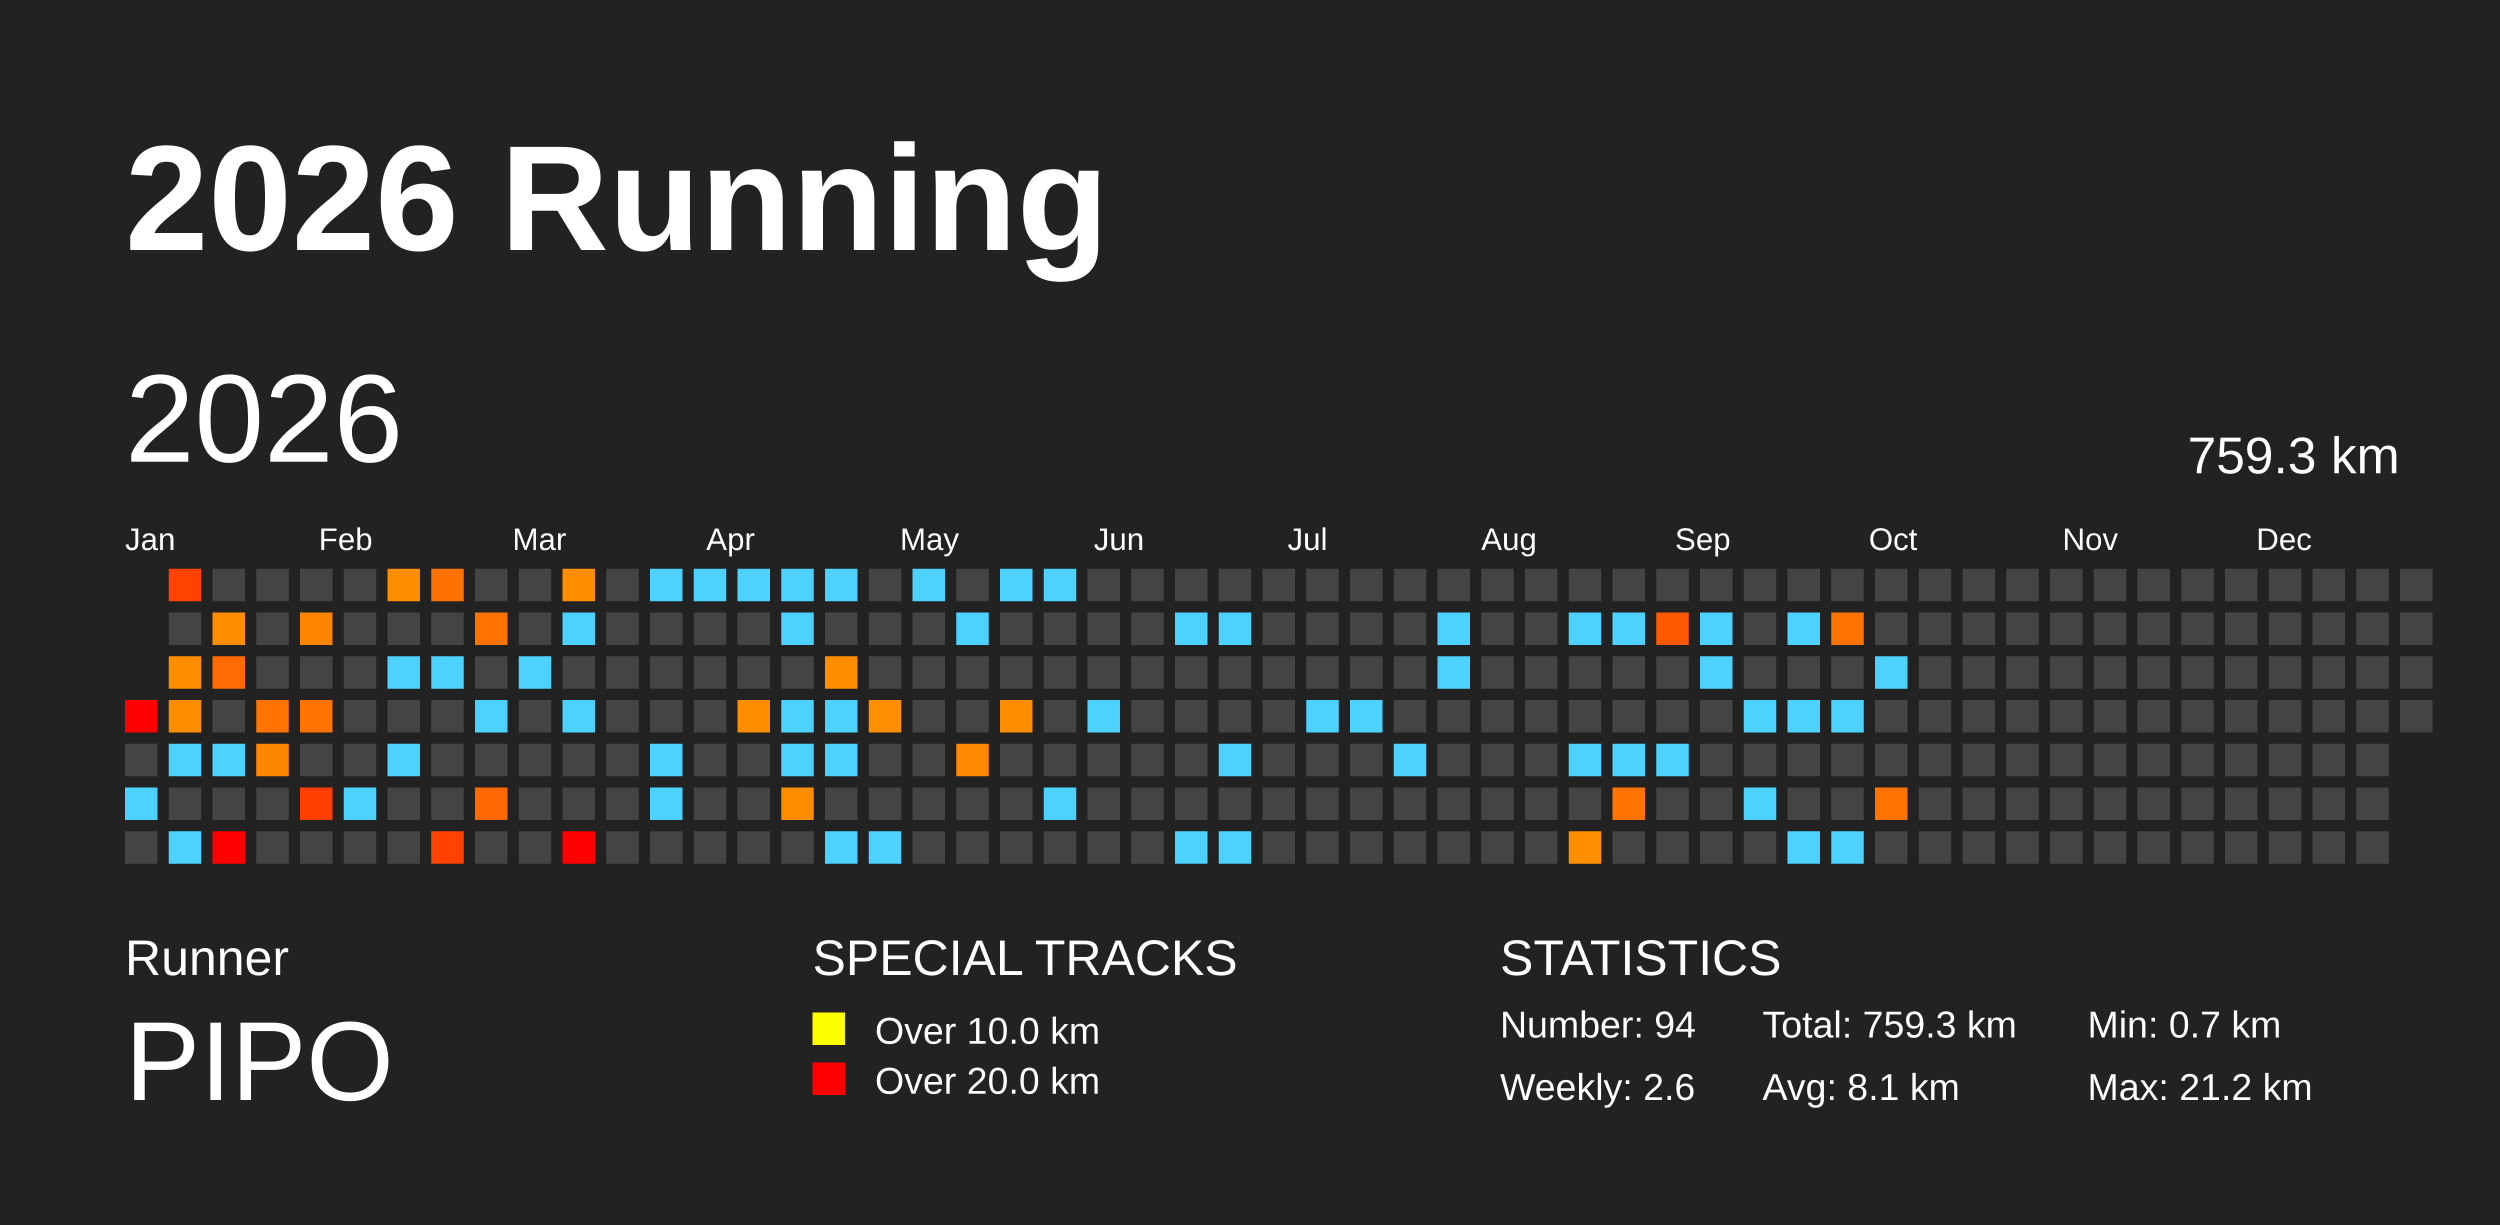
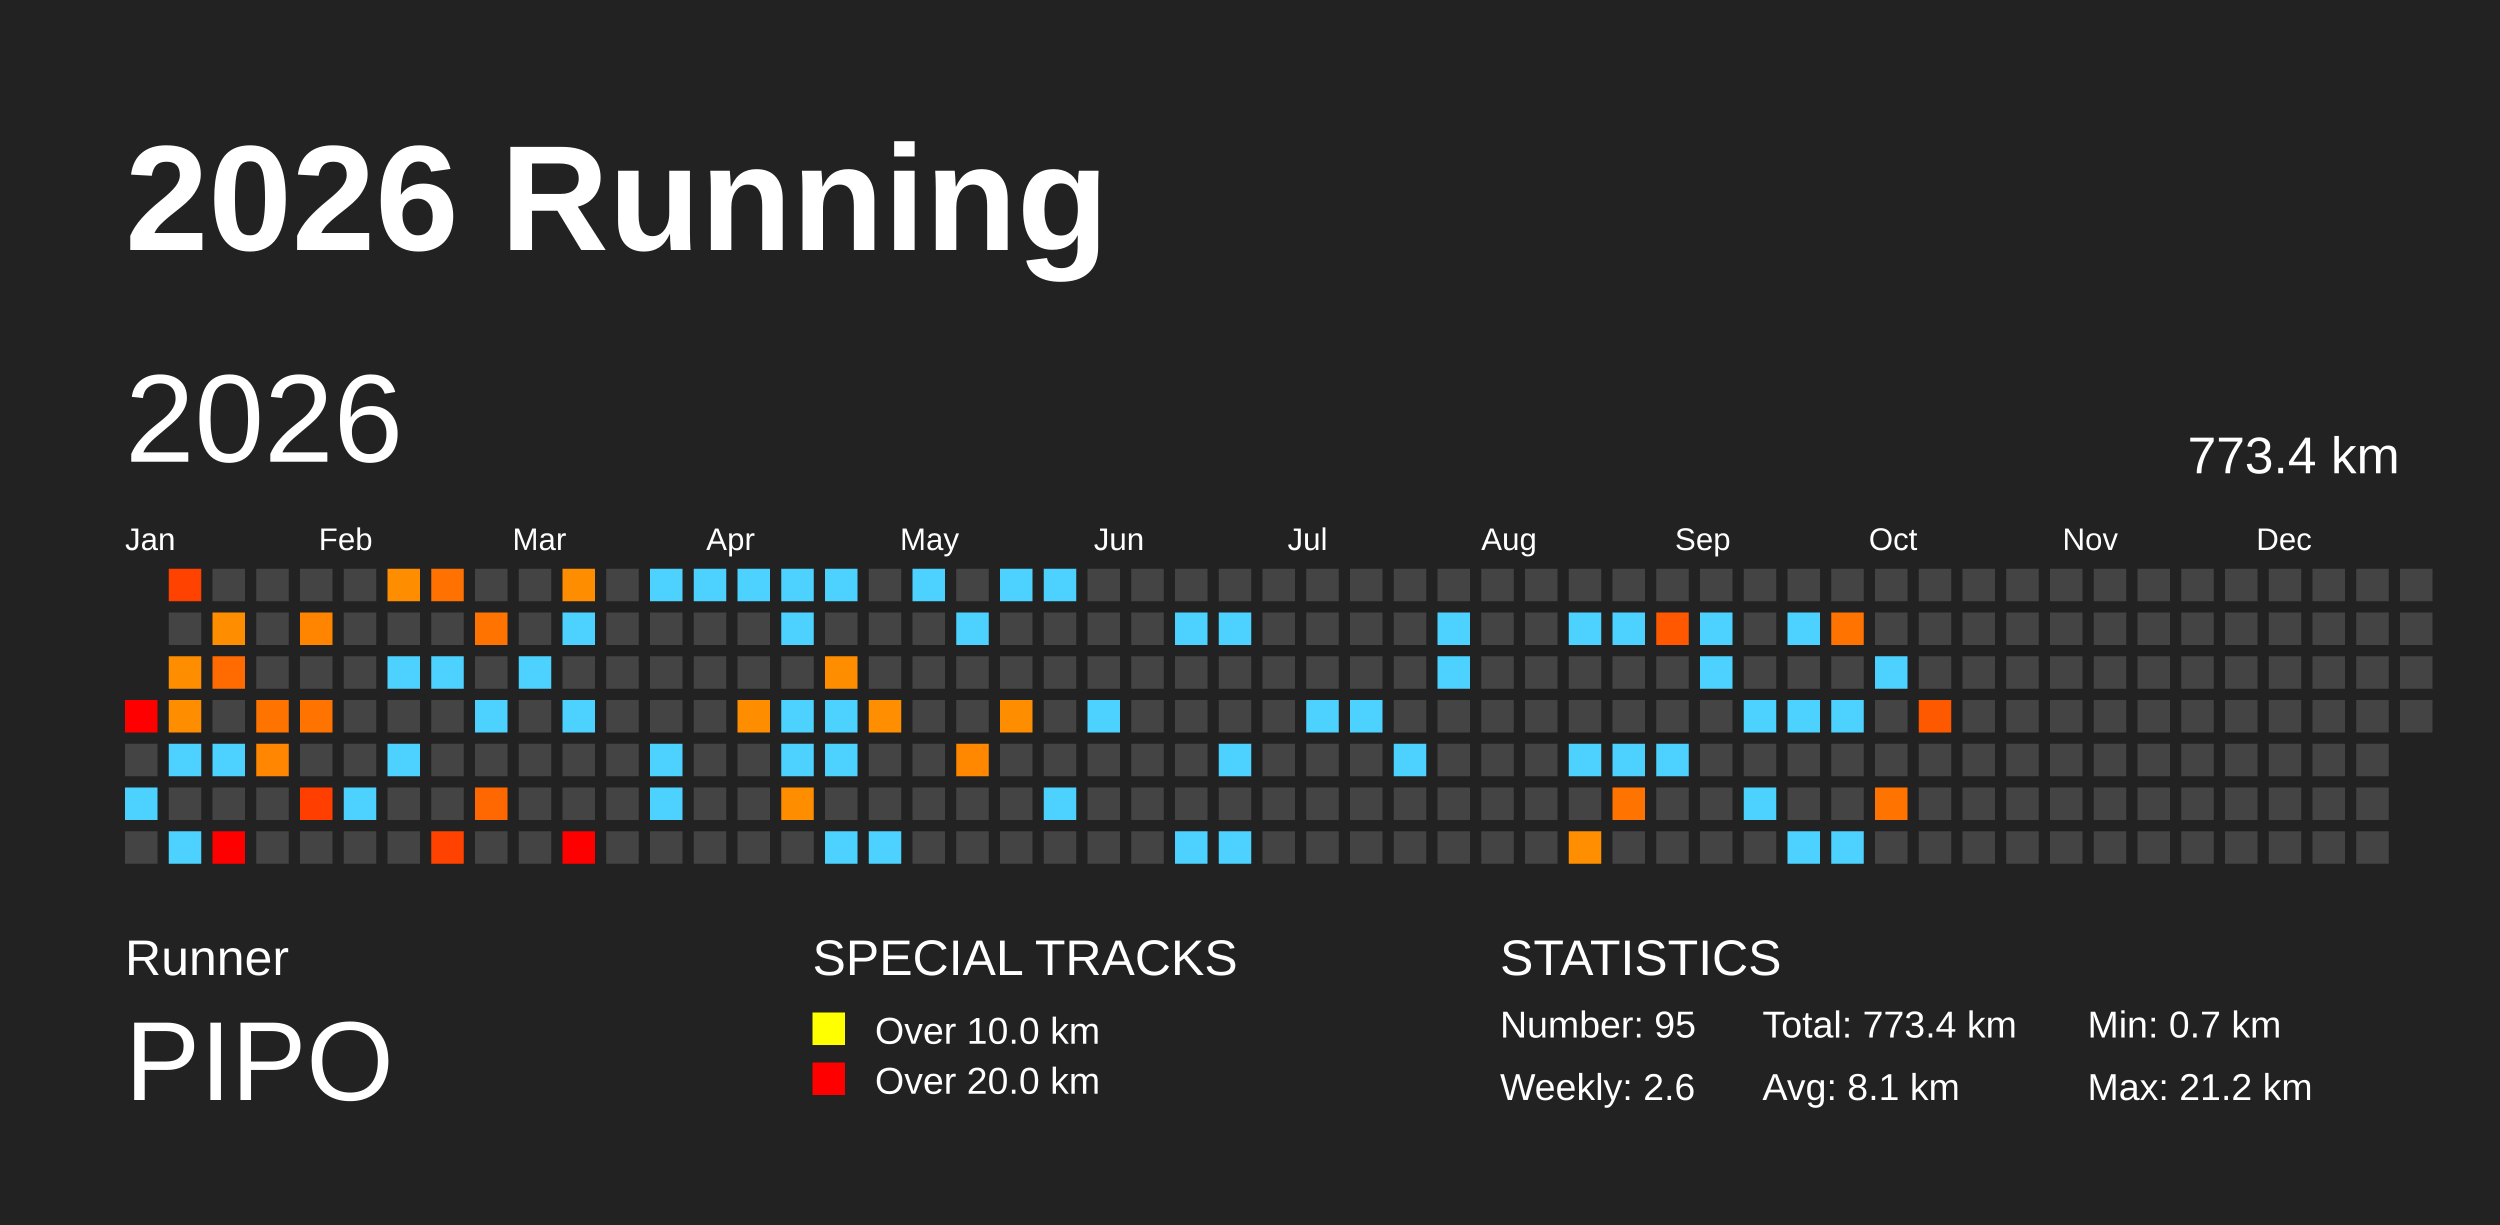
<svg xmlns="http://www.w3.org/2000/svg" baseProfile="full" height="98mm" version="1.1" viewBox="0,0,200,98" width="200mm">
  <defs />
  <rect fill="#222222" height="98" width="200" x="0" y="0" />
  <text fill="#FFFFFF" style="font-size:12px; font-family:Arial; font-weight:bold;" x="10" y="20">2026 Running</text>
  <text fill="#FFFFFF" style="font-size:4px; font-family:Arial" x="10" y="78">Runner</text>
  <text fill="#FFFFFF" style="font-size:9px; font-family:Arial" x="10" y="88">PIPO</text>
  <text fill="#FFFFFF" style="font-size:4px; font-family:Arial" x="65" y="78">SPECIAL TRACKS</text>
  <rect fill="yellow" height="2.6" width="2.6" x="65" y="81" />
  <text fill="#FFFFFF" style="font-size:3px; font-family:Arial" x="70" y="83.5">Over 10.0 km</text>
  <rect fill="red" height="2.6" width="2.6" x="65" y="85" />
  <text fill="#FFFFFF" style="font-size:3px; font-family:Arial" x="70" y="87.5">Over 20.0 km</text>
  <text fill="#FFFFFF" style="font-size:4px; font-family:Arial" x="120" y="78">STATISTICS</text>
-   <text fill="#FFFFFF" style="font-size:3px; font-family:Arial" x="120" y="83">Number: 94</text>
+   <text fill="#FFFFFF" style="font-size:3px; font-family:Arial" x="120" y="83">Number: 95</text>
  <text fill="#FFFFFF" style="font-size:3px; font-family:Arial" x="120" y="88">Weekly: 2.6</text>
-   <text fill="#FFFFFF" style="font-size:3px; font-family:Arial" x="141" y="83">Total: 759.3 km</text>
+   <text fill="#FFFFFF" style="font-size:3px; font-family:Arial" x="141" y="83">Total: 773.4 km</text>
  <text fill="#FFFFFF" style="font-size:3px; font-family:Arial" x="141" y="88">Avg: 8.1 km</text>
  <text fill="#FFFFFF" style="font-size:3px; font-family:Arial" x="167" y="83">Min: 0.7 km</text>
  <text fill="#FFFFFF" style="font-size:3px; font-family:Arial" x="167" y="88">Max: 21.2 km</text>
  <text dominant-baseline="hanging" fill="#FFFFFF" style="font-size:10.0px; font-family:Arial;" x="10" y="30">2026</text>
-   <text dominant-baseline="hanging" fill="#FFFFFF" style="font-size:4.125px; font-family:Arial;" x="175" y="35">759.3 km</text>
+   <text dominant-baseline="hanging" fill="#FFFFFF" style="font-size:4.125px; font-family:Arial;" x="175" y="35">773.4 km</text>
  <text fill="#FFFFFF" style="font-size:2.5px; font-family:Arial" x="10.0" y="44">Jan</text>
  <text fill="#FFFFFF" style="font-size:2.5px; font-family:Arial" x="25.5" y="44">Feb</text>
  <text fill="#FFFFFF" style="font-size:2.5px; font-family:Arial" x="41.0" y="44">Mar</text>
  <text fill="#FFFFFF" style="font-size:2.5px; font-family:Arial" x="56.5" y="44">Apr</text>
  <text fill="#FFFFFF" style="font-size:2.5px; font-family:Arial" x="72.0" y="44">May</text>
  <text fill="#FFFFFF" style="font-size:2.5px; font-family:Arial" x="87.5" y="44">Jun</text>
  <text fill="#FFFFFF" style="font-size:2.5px; font-family:Arial" x="103.0" y="44">Jul</text>
  <text fill="#FFFFFF" style="font-size:2.5px; font-family:Arial" x="118.5" y="44">Aug</text>
  <text fill="#FFFFFF" style="font-size:2.5px; font-family:Arial" x="134.0" y="44">Sep</text>
  <text fill="#FFFFFF" style="font-size:2.5px; font-family:Arial" x="149.5" y="44">Oct</text>
  <text fill="#FFFFFF" style="font-size:2.5px; font-family:Arial" x="165.0" y="44">Nov</text>
  <text fill="#FFFFFF" style="font-size:2.5px; font-family:Arial" x="180.5" y="44">Dec</text>
  <rect fill="red" height="2.6" width="2.6" x="10.0" y="56.0" />
  <rect fill="#444444" height="2.6" width="2.6" x="10.0" y="59.5" />
  <rect fill="#4dd2ff" height="2.6" width="2.6" x="10.0" y="63.0" />
  <rect fill="#444444" height="2.6" width="2.6" x="10.0" y="66.5" />
  <rect fill="#ff4200" height="2.6" width="2.6" x="13.5" y="45.5" />
  <rect fill="#444444" height="2.6" width="2.6" x="13.5" y="49.0" />
  <rect fill="#ff8d00" height="2.6" width="2.6" x="13.5" y="52.5" />
  <rect fill="#ff8d00" height="2.6" width="2.6" x="13.5" y="56.0" />
  <rect fill="#4dd2ff" height="2.6" width="2.6" x="13.5" y="59.5" />
  <rect fill="#444444" height="2.6" width="2.6" x="13.5" y="63.0" />
  <rect fill="#4dd2ff" height="2.6" width="2.6" x="13.5" y="66.5" />
  <rect fill="#444444" height="2.6" width="2.6" x="17.0" y="45.5" />
  <rect fill="#ff8d00" height="2.6" width="2.6" x="17.0" y="49.0" />
  <rect fill="#ff6b00" height="2.6" width="2.6" x="17.0" y="52.5" />
  <rect fill="#444444" height="2.6" width="2.6" x="17.0" y="56.0" />
  <rect fill="#4dd2ff" height="2.6" width="2.6" x="17.0" y="59.5" />
  <rect fill="#444444" height="2.6" width="2.6" x="17.0" y="63.0" />
  <rect fill="red" height="2.6" width="2.6" x="17.0" y="66.5" />
  <rect fill="#444444" height="2.6" width="2.6" x="20.5" y="45.5" />
  <rect fill="#444444" height="2.6" width="2.6" x="20.5" y="49.0" />
  <rect fill="#444444" height="2.6" width="2.6" x="20.5" y="52.5" />
  <rect fill="#ff7400" height="2.6" width="2.6" x="20.5" y="56.0" />
  <rect fill="#ff8600" height="2.6" width="2.6" x="20.5" y="59.5" />
  <rect fill="#444444" height="2.6" width="2.6" x="20.5" y="63.0" />
  <rect fill="#444444" height="2.6" width="2.6" x="20.5" y="66.5" />
  <rect fill="#444444" height="2.6" width="2.6" x="24.0" y="45.5" />
  <rect fill="#ff8400" height="2.6" width="2.6" x="24.0" y="49.0" />
  <rect fill="#444444" height="2.6" width="2.6" x="24.0" y="52.5" />
  <rect fill="#ff7400" height="2.6" width="2.6" x="24.0" y="56.0" />
  <rect fill="#444444" height="2.6" width="2.6" x="24.0" y="59.5" />
  <rect fill="#ff3e00" height="2.6" width="2.6" x="24.0" y="63.0" />
  <rect fill="#444444" height="2.6" width="2.6" x="24.0" y="66.5" />
  <rect fill="#444444" height="2.6" width="2.6" x="27.5" y="45.5" />
  <rect fill="#444444" height="2.6" width="2.6" x="27.5" y="49.0" />
  <rect fill="#444444" height="2.6" width="2.6" x="27.5" y="52.5" />
  <rect fill="#444444" height="2.6" width="2.6" x="27.5" y="56.0" />
  <rect fill="#444444" height="2.6" width="2.6" x="27.5" y="59.5" />
  <rect fill="#4dd2ff" height="2.6" width="2.6" x="27.5" y="63.0" />
  <rect fill="#444444" height="2.6" width="2.6" x="27.5" y="66.5" />
  <rect fill="#ff8d00" height="2.6" width="2.6" x="31.0" y="45.5" />
  <rect fill="#444444" height="2.6" width="2.6" x="31.0" y="49.0" />
  <rect fill="#4dd2ff" height="2.6" width="2.6" x="31.0" y="52.5" />
  <rect fill="#444444" height="2.6" width="2.6" x="31.0" y="56.0" />
  <rect fill="#4dd2ff" height="2.6" width="2.6" x="31.0" y="59.5" />
  <rect fill="#444444" height="2.6" width="2.6" x="31.0" y="63.0" />
  <rect fill="#444444" height="2.6" width="2.6" x="31.0" y="66.5" />
  <rect fill="#ff7100" height="2.6" width="2.6" x="34.5" y="45.5" />
  <rect fill="#444444" height="2.6" width="2.6" x="34.5" y="49.0" />
  <rect fill="#4dd2ff" height="2.6" width="2.6" x="34.5" y="52.5" />
  <rect fill="#444444" height="2.6" width="2.6" x="34.5" y="56.0" />
  <rect fill="#444444" height="2.6" width="2.6" x="34.5" y="59.5" />
  <rect fill="#444444" height="2.6" width="2.6" x="34.5" y="63.0" />
  <rect fill="#ff4200" height="2.6" width="2.6" x="34.5" y="66.5" />
  <rect fill="#444444" height="2.6" width="2.6" x="38.0" y="45.5" />
  <rect fill="#ff7400" height="2.6" width="2.6" x="38.0" y="49.0" />
  <rect fill="#444444" height="2.6" width="2.6" x="38.0" y="52.5" />
  <rect fill="#4dd2ff" height="2.6" width="2.6" x="38.0" y="56.0" />
  <rect fill="#444444" height="2.6" width="2.6" x="38.0" y="59.5" />
  <rect fill="#ff6800" height="2.6" width="2.6" x="38.0" y="63.0" />
  <rect fill="#444444" height="2.6" width="2.6" x="38.0" y="66.5" />
  <rect fill="#444444" height="2.6" width="2.6" x="41.5" y="45.5" />
  <rect fill="#444444" height="2.6" width="2.6" x="41.5" y="49.0" />
  <rect fill="#4dd2ff" height="2.6" width="2.6" x="41.5" y="52.5" />
  <rect fill="#444444" height="2.6" width="2.6" x="41.5" y="56.0" />
  <rect fill="#444444" height="2.6" width="2.6" x="41.5" y="59.5" />
  <rect fill="#444444" height="2.6" width="2.6" x="41.5" y="63.0" />
  <rect fill="#444444" height="2.6" width="2.6" x="41.5" y="66.5" />
  <rect fill="#ff8d00" height="2.6" width="2.6" x="45.0" y="45.5" />
  <rect fill="#4dd2ff" height="2.6" width="2.6" x="45.0" y="49.0" />
  <rect fill="#444444" height="2.6" width="2.6" x="45.0" y="52.5" />
  <rect fill="#4dd2ff" height="2.6" width="2.6" x="45.0" y="56.0" />
  <rect fill="#444444" height="2.6" width="2.6" x="45.0" y="59.5" />
  <rect fill="#444444" height="2.6" width="2.6" x="45.0" y="63.0" />
  <rect fill="red" height="2.6" width="2.6" x="45.0" y="66.5" />
  <rect fill="#444444" height="2.6" width="2.6" x="48.5" y="45.5" />
  <rect fill="#444444" height="2.6" width="2.6" x="48.5" y="49.0" />
  <rect fill="#444444" height="2.6" width="2.6" x="48.5" y="52.5" />
  <rect fill="#444444" height="2.6" width="2.6" x="48.5" y="56.0" />
  <rect fill="#444444" height="2.6" width="2.6" x="48.5" y="59.5" />
  <rect fill="#444444" height="2.6" width="2.6" x="48.5" y="63.0" />
  <rect fill="#444444" height="2.6" width="2.6" x="48.5" y="66.5" />
  <rect fill="#4dd2ff" height="2.6" width="2.6" x="52.0" y="45.5" />
  <rect fill="#444444" height="2.6" width="2.6" x="52.0" y="49.0" />
  <rect fill="#444444" height="2.6" width="2.6" x="52.0" y="52.5" />
  <rect fill="#444444" height="2.6" width="2.6" x="52.0" y="56.0" />
  <rect fill="#4dd2ff" height="2.6" width="2.6" x="52.0" y="59.5" />
  <rect fill="#4dd2ff" height="2.6" width="2.6" x="52.0" y="63.0" />
  <rect fill="#444444" height="2.6" width="2.6" x="52.0" y="66.5" />
  <rect fill="#4dd2ff" height="2.6" width="2.6" x="55.5" y="45.5" />
  <rect fill="#444444" height="2.6" width="2.6" x="55.5" y="49.0" />
  <rect fill="#444444" height="2.6" width="2.6" x="55.5" y="52.5" />
  <rect fill="#444444" height="2.6" width="2.6" x="55.5" y="56.0" />
  <rect fill="#444444" height="2.6" width="2.6" x="55.5" y="59.5" />
  <rect fill="#444444" height="2.6" width="2.6" x="55.5" y="63.0" />
  <rect fill="#444444" height="2.6" width="2.6" x="55.5" y="66.5" />
  <rect fill="#4dd2ff" height="2.6" width="2.6" x="59.0" y="45.5" />
  <rect fill="#444444" height="2.6" width="2.6" x="59.0" y="49.0" />
  <rect fill="#444444" height="2.6" width="2.6" x="59.0" y="52.5" />
  <rect fill="#ff8d00" height="2.6" width="2.6" x="59.0" y="56.0" />
  <rect fill="#444444" height="2.6" width="2.6" x="59.0" y="59.5" />
  <rect fill="#444444" height="2.6" width="2.6" x="59.0" y="63.0" />
  <rect fill="#444444" height="2.6" width="2.6" x="59.0" y="66.5" />
  <rect fill="#4dd2ff" height="2.6" width="2.6" x="62.5" y="45.5" />
  <rect fill="#4dd2ff" height="2.6" width="2.6" x="62.5" y="49.0" />
  <rect fill="#444444" height="2.6" width="2.6" x="62.5" y="52.5" />
  <rect fill="#4dd2ff" height="2.6" width="2.6" x="62.5" y="56.0" />
  <rect fill="#4dd2ff" height="2.6" width="2.6" x="62.5" y="59.5" />
  <rect fill="#ff8d00" height="2.6" width="2.6" x="62.5" y="63.0" />
  <rect fill="#444444" height="2.6" width="2.6" x="62.5" y="66.5" />
  <rect fill="#4dd2ff" height="2.6" width="2.6" x="66.0" y="45.5" />
  <rect fill="#444444" height="2.6" width="2.6" x="66.0" y="49.0" />
  <rect fill="#ff8d00" height="2.6" width="2.6" x="66.0" y="52.5" />
  <rect fill="#4dd2ff" height="2.6" width="2.6" x="66.0" y="56.0" />
  <rect fill="#4dd2ff" height="2.6" width="2.6" x="66.0" y="59.5" />
  <rect fill="#444444" height="2.6" width="2.6" x="66.0" y="63.0" />
  <rect fill="#4dd2ff" height="2.6" width="2.6" x="66.0" y="66.5" />
  <rect fill="#444444" height="2.6" width="2.6" x="69.5" y="45.5" />
  <rect fill="#444444" height="2.6" width="2.6" x="69.5" y="49.0" />
  <rect fill="#444444" height="2.6" width="2.6" x="69.5" y="52.5" />
  <rect fill="#ff8e00" height="2.6" width="2.6" x="69.5" y="56.0" />
  <rect fill="#444444" height="2.6" width="2.6" x="69.5" y="59.5" />
  <rect fill="#444444" height="2.6" width="2.6" x="69.5" y="63.0" />
  <rect fill="#4dd2ff" height="2.6" width="2.6" x="69.5" y="66.5" />
  <rect fill="#4dd2ff" height="2.6" width="2.6" x="73.0" y="45.5" />
  <rect fill="#444444" height="2.6" width="2.6" x="73.0" y="49.0" />
  <rect fill="#444444" height="2.6" width="2.6" x="73.0" y="52.5" />
  <rect fill="#444444" height="2.6" width="2.6" x="73.0" y="56.0" />
  <rect fill="#444444" height="2.6" width="2.6" x="73.0" y="59.5" />
  <rect fill="#444444" height="2.6" width="2.6" x="73.0" y="63.0" />
  <rect fill="#444444" height="2.6" width="2.6" x="73.0" y="66.5" />
  <rect fill="#444444" height="2.6" width="2.6" x="76.5" y="45.5" />
  <rect fill="#4dd2ff" height="2.6" width="2.6" x="76.5" y="49.0" />
  <rect fill="#444444" height="2.6" width="2.6" x="76.5" y="52.5" />
  <rect fill="#444444" height="2.6" width="2.6" x="76.5" y="56.0" />
  <rect fill="#ff8800" height="2.6" width="2.6" x="76.5" y="59.5" />
  <rect fill="#444444" height="2.6" width="2.6" x="76.5" y="63.0" />
  <rect fill="#444444" height="2.6" width="2.6" x="76.5" y="66.5" />
  <rect fill="#4dd2ff" height="2.6" width="2.6" x="80.0" y="45.5" />
  <rect fill="#444444" height="2.6" width="2.6" x="80.0" y="49.0" />
  <rect fill="#444444" height="2.6" width="2.6" x="80.0" y="52.5" />
  <rect fill="#ff8d00" height="2.6" width="2.6" x="80.0" y="56.0" />
  <rect fill="#444444" height="2.6" width="2.6" x="80.0" y="59.5" />
  <rect fill="#444444" height="2.6" width="2.6" x="80.0" y="63.0" />
  <rect fill="#444444" height="2.6" width="2.6" x="80.0" y="66.5" />
  <rect fill="#4dd2ff" height="2.6" width="2.6" x="83.5" y="45.5" />
  <rect fill="#444444" height="2.6" width="2.6" x="83.5" y="49.0" />
  <rect fill="#444444" height="2.6" width="2.6" x="83.5" y="52.5" />
  <rect fill="#444444" height="2.6" width="2.6" x="83.5" y="56.0" />
  <rect fill="#444444" height="2.6" width="2.6" x="83.5" y="59.5" />
  <rect fill="#4dd2ff" height="2.6" width="2.6" x="83.5" y="63.0" />
  <rect fill="#444444" height="2.6" width="2.6" x="83.5" y="66.5" />
  <rect fill="#444444" height="2.6" width="2.6" x="87.0" y="45.5" />
  <rect fill="#444444" height="2.6" width="2.6" x="87.0" y="49.0" />
  <rect fill="#444444" height="2.6" width="2.6" x="87.0" y="52.5" />
  <rect fill="#4dd2ff" height="2.6" width="2.6" x="87.0" y="56.0" />
  <rect fill="#444444" height="2.6" width="2.6" x="87.0" y="59.5" />
  <rect fill="#444444" height="2.6" width="2.6" x="87.0" y="63.0" />
  <rect fill="#444444" height="2.6" width="2.6" x="87.0" y="66.5" />
  <rect fill="#444444" height="2.6" width="2.6" x="90.5" y="45.5" />
  <rect fill="#444444" height="2.6" width="2.6" x="90.5" y="49.0" />
  <rect fill="#444444" height="2.6" width="2.6" x="90.5" y="52.5" />
  <rect fill="#444444" height="2.6" width="2.6" x="90.5" y="56.0" />
  <rect fill="#444444" height="2.6" width="2.6" x="90.5" y="59.5" />
  <rect fill="#444444" height="2.6" width="2.6" x="90.5" y="63.0" />
  <rect fill="#444444" height="2.6" width="2.6" x="90.5" y="66.5" />
  <rect fill="#444444" height="2.6" width="2.6" x="94.0" y="45.5" />
  <rect fill="#4dd2ff" height="2.6" width="2.6" x="94.0" y="49.0" />
  <rect fill="#444444" height="2.6" width="2.6" x="94.0" y="52.5" />
  <rect fill="#444444" height="2.6" width="2.6" x="94.0" y="56.0" />
  <rect fill="#444444" height="2.6" width="2.6" x="94.0" y="59.5" />
  <rect fill="#444444" height="2.6" width="2.6" x="94.0" y="63.0" />
  <rect fill="#4dd2ff" height="2.6" width="2.6" x="94.0" y="66.5" />
  <rect fill="#444444" height="2.6" width="2.6" x="97.5" y="45.5" />
  <rect fill="#4dd2ff" height="2.6" width="2.6" x="97.5" y="49.0" />
  <rect fill="#444444" height="2.6" width="2.6" x="97.5" y="52.5" />
  <rect fill="#444444" height="2.6" width="2.6" x="97.5" y="56.0" />
  <rect fill="#4dd2ff" height="2.6" width="2.6" x="97.5" y="59.5" />
  <rect fill="#444444" height="2.6" width="2.6" x="97.5" y="63.0" />
  <rect fill="#4dd2ff" height="2.6" width="2.6" x="97.5" y="66.5" />
  <rect fill="#444444" height="2.6" width="2.6" x="101.0" y="45.5" />
  <rect fill="#444444" height="2.6" width="2.6" x="101.0" y="49.0" />
  <rect fill="#444444" height="2.6" width="2.6" x="101.0" y="52.5" />
  <rect fill="#444444" height="2.6" width="2.6" x="101.0" y="56.0" />
  <rect fill="#444444" height="2.6" width="2.6" x="101.0" y="59.5" />
  <rect fill="#444444" height="2.6" width="2.6" x="101.0" y="63.0" />
  <rect fill="#444444" height="2.6" width="2.6" x="101.0" y="66.5" />
  <rect fill="#444444" height="2.6" width="2.6" x="104.5" y="45.5" />
  <rect fill="#444444" height="2.6" width="2.6" x="104.5" y="49.0" />
  <rect fill="#444444" height="2.6" width="2.6" x="104.5" y="52.5" />
  <rect fill="#4dd2ff" height="2.6" width="2.6" x="104.5" y="56.0" />
  <rect fill="#444444" height="2.6" width="2.6" x="104.5" y="59.5" />
  <rect fill="#444444" height="2.6" width="2.6" x="104.5" y="63.0" />
  <rect fill="#444444" height="2.6" width="2.6" x="104.5" y="66.5" />
  <rect fill="#444444" height="2.6" width="2.6" x="108.0" y="45.5" />
  <rect fill="#444444" height="2.6" width="2.6" x="108.0" y="49.0" />
  <rect fill="#444444" height="2.6" width="2.6" x="108.0" y="52.5" />
  <rect fill="#4dd2ff" height="2.6" width="2.6" x="108.0" y="56.0" />
  <rect fill="#444444" height="2.6" width="2.6" x="108.0" y="59.5" />
  <rect fill="#444444" height="2.6" width="2.6" x="108.0" y="63.0" />
  <rect fill="#444444" height="2.6" width="2.6" x="108.0" y="66.5" />
  <rect fill="#444444" height="2.6" width="2.6" x="111.5" y="45.5" />
  <rect fill="#444444" height="2.6" width="2.6" x="111.5" y="49.0" />
  <rect fill="#444444" height="2.6" width="2.6" x="111.5" y="52.5" />
  <rect fill="#444444" height="2.6" width="2.6" x="111.5" y="56.0" />
  <rect fill="#4dd2ff" height="2.6" width="2.6" x="111.5" y="59.5" />
  <rect fill="#444444" height="2.6" width="2.6" x="111.5" y="63.0" />
  <rect fill="#444444" height="2.6" width="2.6" x="111.5" y="66.5" />
  <rect fill="#444444" height="2.6" width="2.6" x="115.0" y="45.5" />
  <rect fill="#4dd2ff" height="2.6" width="2.6" x="115.0" y="49.0" />
  <rect fill="#4dd2ff" height="2.6" width="2.6" x="115.0" y="52.5" />
  <rect fill="#444444" height="2.6" width="2.6" x="115.0" y="56.0" />
  <rect fill="#444444" height="2.6" width="2.6" x="115.0" y="59.5" />
  <rect fill="#444444" height="2.6" width="2.6" x="115.0" y="63.0" />
  <rect fill="#444444" height="2.6" width="2.6" x="115.0" y="66.5" />
  <rect fill="#444444" height="2.6" width="2.6" x="118.5" y="45.5" />
  <rect fill="#444444" height="2.6" width="2.6" x="118.5" y="49.0" />
  <rect fill="#444444" height="2.6" width="2.6" x="118.5" y="52.5" />
  <rect fill="#444444" height="2.6" width="2.6" x="118.5" y="56.0" />
  <rect fill="#444444" height="2.6" width="2.6" x="118.5" y="59.5" />
  <rect fill="#444444" height="2.6" width="2.6" x="118.5" y="63.0" />
  <rect fill="#444444" height="2.6" width="2.6" x="118.5" y="66.5" />
  <rect fill="#444444" height="2.6" width="2.6" x="122.0" y="45.5" />
  <rect fill="#444444" height="2.6" width="2.6" x="122.0" y="49.0" />
  <rect fill="#444444" height="2.6" width="2.6" x="122.0" y="52.5" />
  <rect fill="#444444" height="2.6" width="2.6" x="122.0" y="56.0" />
  <rect fill="#444444" height="2.6" width="2.6" x="122.0" y="59.5" />
  <rect fill="#444444" height="2.6" width="2.6" x="122.0" y="63.0" />
  <rect fill="#444444" height="2.6" width="2.6" x="122.0" y="66.5" />
  <rect fill="#444444" height="2.6" width="2.6" x="125.5" y="45.5" />
  <rect fill="#4dd2ff" height="2.6" width="2.6" x="125.5" y="49.0" />
  <rect fill="#444444" height="2.6" width="2.6" x="125.5" y="52.5" />
  <rect fill="#444444" height="2.6" width="2.6" x="125.5" y="56.0" />
  <rect fill="#4dd2ff" height="2.6" width="2.6" x="125.5" y="59.5" />
  <rect fill="#444444" height="2.6" width="2.6" x="125.5" y="63.0" />
  <rect fill="#ff8e00" height="2.6" width="2.6" x="125.5" y="66.5" />
  <rect fill="#444444" height="2.6" width="2.6" x="129.0" y="45.5" />
  <rect fill="#4dd2ff" height="2.6" width="2.6" x="129.0" y="49.0" />
  <rect fill="#444444" height="2.6" width="2.6" x="129.0" y="52.5" />
  <rect fill="#444444" height="2.6" width="2.6" x="129.0" y="56.0" />
  <rect fill="#4dd2ff" height="2.6" width="2.6" x="129.0" y="59.5" />
  <rect fill="#ff7300" height="2.6" width="2.6" x="129.0" y="63.0" />
  <rect fill="#444444" height="2.6" width="2.6" x="129.0" y="66.5" />
  <rect fill="#444444" height="2.6" width="2.6" x="132.5" y="45.5" />
  <rect fill="#ff5800" height="2.6" width="2.6" x="132.5" y="49.0" />
  <rect fill="#444444" height="2.6" width="2.6" x="132.5" y="52.5" />
  <rect fill="#444444" height="2.6" width="2.6" x="132.5" y="56.0" />
  <rect fill="#4dd2ff" height="2.6" width="2.6" x="132.5" y="59.5" />
  <rect fill="#444444" height="2.6" width="2.6" x="132.5" y="63.0" />
  <rect fill="#444444" height="2.6" width="2.6" x="132.5" y="66.5" />
  <rect fill="#444444" height="2.6" width="2.6" x="136.0" y="45.5" />
  <rect fill="#4dd2ff" height="2.6" width="2.6" x="136.0" y="49.0" />
  <rect fill="#4dd2ff" height="2.6" width="2.6" x="136.0" y="52.5" />
  <rect fill="#444444" height="2.6" width="2.6" x="136.0" y="56.0" />
  <rect fill="#444444" height="2.6" width="2.6" x="136.0" y="59.5" />
  <rect fill="#444444" height="2.6" width="2.6" x="136.0" y="63.0" />
  <rect fill="#444444" height="2.6" width="2.6" x="136.0" y="66.5" />
  <rect fill="#444444" height="2.6" width="2.6" x="139.5" y="45.5" />
  <rect fill="#444444" height="2.6" width="2.6" x="139.5" y="49.0" />
  <rect fill="#444444" height="2.6" width="2.6" x="139.5" y="52.5" />
  <rect fill="#4dd2ff" height="2.6" width="2.6" x="139.5" y="56.0" />
  <rect fill="#444444" height="2.6" width="2.6" x="139.5" y="59.5" />
  <rect fill="#4dd2ff" height="2.6" width="2.6" x="139.5" y="63.0" />
  <rect fill="#444444" height="2.6" width="2.6" x="139.5" y="66.5" />
  <rect fill="#444444" height="2.6" width="2.6" x="143.0" y="45.5" />
  <rect fill="#4dd2ff" height="2.6" width="2.6" x="143.0" y="49.0" />
  <rect fill="#444444" height="2.6" width="2.6" x="143.0" y="52.5" />
  <rect fill="#4dd2ff" height="2.6" width="2.6" x="143.0" y="56.0" />
  <rect fill="#444444" height="2.6" width="2.6" x="143.0" y="59.5" />
  <rect fill="#444444" height="2.6" width="2.6" x="143.0" y="63.0" />
  <rect fill="#4dd2ff" height="2.6" width="2.6" x="143.0" y="66.5" />
  <rect fill="#444444" height="2.6" width="2.6" x="146.5" y="45.5" />
  <rect fill="#ff7400" height="2.6" width="2.6" x="146.5" y="49.0" />
  <rect fill="#444444" height="2.6" width="2.6" x="146.5" y="52.5" />
  <rect fill="#4dd2ff" height="2.6" width="2.6" x="146.5" y="56.0" />
  <rect fill="#444444" height="2.6" width="2.6" x="146.5" y="59.5" />
  <rect fill="#444444" height="2.6" width="2.6" x="146.5" y="63.0" />
  <rect fill="#4dd2ff" height="2.6" width="2.6" x="146.5" y="66.5" />
  <rect fill="#444444" height="2.6" width="2.6" x="150.0" y="45.5" />
  <rect fill="#444444" height="2.6" width="2.6" x="150.0" y="49.0" />
  <rect fill="#4dd2ff" height="2.6" width="2.6" x="150.0" y="52.5" />
  <rect fill="#444444" height="2.6" width="2.6" x="150.0" y="56.0" />
  <rect fill="#444444" height="2.6" width="2.6" x="150.0" y="59.5" />
  <rect fill="#ff7300" height="2.6" width="2.6" x="150.0" y="63.0" />
  <rect fill="#444444" height="2.6" width="2.6" x="150.0" y="66.5" />
  <rect fill="#444444" height="2.6" width="2.6" x="153.5" y="45.5" />
  <rect fill="#444444" height="2.6" width="2.6" x="153.5" y="49.0" />
  <rect fill="#444444" height="2.6" width="2.6" x="153.5" y="52.5" />
-   <rect fill="#444444" height="2.6" width="2.6" x="153.5" y="56.0" />
+   <rect fill="#ff5900" height="2.6" width="2.6" x="153.5" y="56.0" />
  <rect fill="#444444" height="2.6" width="2.6" x="153.5" y="59.5" />
  <rect fill="#444444" height="2.6" width="2.6" x="153.5" y="63.0" />
  <rect fill="#444444" height="2.6" width="2.6" x="153.5" y="66.5" />
  <rect fill="#444444" height="2.6" width="2.6" x="157.0" y="45.5" />
  <rect fill="#444444" height="2.6" width="2.6" x="157.0" y="49.0" />
  <rect fill="#444444" height="2.6" width="2.6" x="157.0" y="52.5" />
  <rect fill="#444444" height="2.6" width="2.6" x="157.0" y="56.0" />
  <rect fill="#444444" height="2.6" width="2.6" x="157.0" y="59.5" />
  <rect fill="#444444" height="2.6" width="2.6" x="157.0" y="63.0" />
  <rect fill="#444444" height="2.6" width="2.6" x="157.0" y="66.5" />
  <rect fill="#444444" height="2.6" width="2.6" x="160.5" y="45.5" />
  <rect fill="#444444" height="2.6" width="2.6" x="160.5" y="49.0" />
  <rect fill="#444444" height="2.6" width="2.6" x="160.5" y="52.5" />
  <rect fill="#444444" height="2.6" width="2.6" x="160.5" y="56.0" />
  <rect fill="#444444" height="2.6" width="2.6" x="160.5" y="59.5" />
  <rect fill="#444444" height="2.6" width="2.6" x="160.5" y="63.0" />
  <rect fill="#444444" height="2.6" width="2.6" x="160.5" y="66.5" />
  <rect fill="#444444" height="2.6" width="2.6" x="164.0" y="45.5" />
  <rect fill="#444444" height="2.6" width="2.6" x="164.0" y="49.0" />
  <rect fill="#444444" height="2.6" width="2.6" x="164.0" y="52.5" />
  <rect fill="#444444" height="2.6" width="2.6" x="164.0" y="56.0" />
  <rect fill="#444444" height="2.6" width="2.6" x="164.0" y="59.5" />
  <rect fill="#444444" height="2.6" width="2.6" x="164.0" y="63.0" />
  <rect fill="#444444" height="2.6" width="2.6" x="164.0" y="66.5" />
  <rect fill="#444444" height="2.6" width="2.6" x="167.5" y="45.5" />
  <rect fill="#444444" height="2.6" width="2.6" x="167.5" y="49.0" />
  <rect fill="#444444" height="2.6" width="2.6" x="167.5" y="52.5" />
  <rect fill="#444444" height="2.6" width="2.6" x="167.5" y="56.0" />
  <rect fill="#444444" height="2.6" width="2.6" x="167.5" y="59.5" />
  <rect fill="#444444" height="2.6" width="2.6" x="167.5" y="63.0" />
  <rect fill="#444444" height="2.6" width="2.6" x="167.5" y="66.5" />
  <rect fill="#444444" height="2.6" width="2.6" x="171.0" y="45.5" />
  <rect fill="#444444" height="2.6" width="2.6" x="171.0" y="49.0" />
  <rect fill="#444444" height="2.6" width="2.6" x="171.0" y="52.5" />
  <rect fill="#444444" height="2.6" width="2.6" x="171.0" y="56.0" />
  <rect fill="#444444" height="2.6" width="2.6" x="171.0" y="59.5" />
  <rect fill="#444444" height="2.6" width="2.6" x="171.0" y="63.0" />
  <rect fill="#444444" height="2.6" width="2.6" x="171.0" y="66.5" />
  <rect fill="#444444" height="2.6" width="2.6" x="174.5" y="45.5" />
  <rect fill="#444444" height="2.6" width="2.6" x="174.5" y="49.0" />
  <rect fill="#444444" height="2.6" width="2.6" x="174.5" y="52.5" />
  <rect fill="#444444" height="2.6" width="2.6" x="174.5" y="56.0" />
  <rect fill="#444444" height="2.6" width="2.6" x="174.5" y="59.5" />
  <rect fill="#444444" height="2.6" width="2.6" x="174.5" y="63.0" />
  <rect fill="#444444" height="2.6" width="2.6" x="174.5" y="66.5" />
  <rect fill="#444444" height="2.6" width="2.6" x="178.0" y="45.5" />
  <rect fill="#444444" height="2.6" width="2.6" x="178.0" y="49.0" />
  <rect fill="#444444" height="2.6" width="2.6" x="178.0" y="52.5" />
  <rect fill="#444444" height="2.6" width="2.6" x="178.0" y="56.0" />
  <rect fill="#444444" height="2.6" width="2.6" x="178.0" y="59.5" />
  <rect fill="#444444" height="2.6" width="2.6" x="178.0" y="63.0" />
  <rect fill="#444444" height="2.6" width="2.6" x="178.0" y="66.5" />
  <rect fill="#444444" height="2.6" width="2.6" x="181.5" y="45.5" />
  <rect fill="#444444" height="2.6" width="2.6" x="181.5" y="49.0" />
  <rect fill="#444444" height="2.6" width="2.6" x="181.5" y="52.5" />
  <rect fill="#444444" height="2.6" width="2.6" x="181.5" y="56.0" />
  <rect fill="#444444" height="2.6" width="2.6" x="181.5" y="59.5" />
  <rect fill="#444444" height="2.6" width="2.6" x="181.5" y="63.0" />
  <rect fill="#444444" height="2.6" width="2.6" x="181.5" y="66.5" />
  <rect fill="#444444" height="2.6" width="2.6" x="185.0" y="45.5" />
  <rect fill="#444444" height="2.6" width="2.6" x="185.0" y="49.0" />
  <rect fill="#444444" height="2.6" width="2.6" x="185.0" y="52.5" />
  <rect fill="#444444" height="2.6" width="2.6" x="185.0" y="56.0" />
  <rect fill="#444444" height="2.6" width="2.6" x="185.0" y="59.5" />
  <rect fill="#444444" height="2.6" width="2.6" x="185.0" y="63.0" />
  <rect fill="#444444" height="2.6" width="2.6" x="185.0" y="66.5" />
  <rect fill="#444444" height="2.6" width="2.6" x="188.5" y="45.5" />
  <rect fill="#444444" height="2.6" width="2.6" x="188.5" y="49.0" />
  <rect fill="#444444" height="2.6" width="2.6" x="188.5" y="52.5" />
  <rect fill="#444444" height="2.6" width="2.6" x="188.5" y="56.0" />
  <rect fill="#444444" height="2.6" width="2.6" x="188.5" y="59.5" />
  <rect fill="#444444" height="2.6" width="2.6" x="188.5" y="63.0" />
  <rect fill="#444444" height="2.6" width="2.6" x="188.5" y="66.5" />
  <rect fill="#444444" height="2.6" width="2.6" x="192.0" y="45.5" />
  <rect fill="#444444" height="2.6" width="2.6" x="192.0" y="49.0" />
  <rect fill="#444444" height="2.6" width="2.6" x="192.0" y="52.5" />
  <rect fill="#444444" height="2.6" width="2.6" x="192.0" y="56.0" />
</svg>
